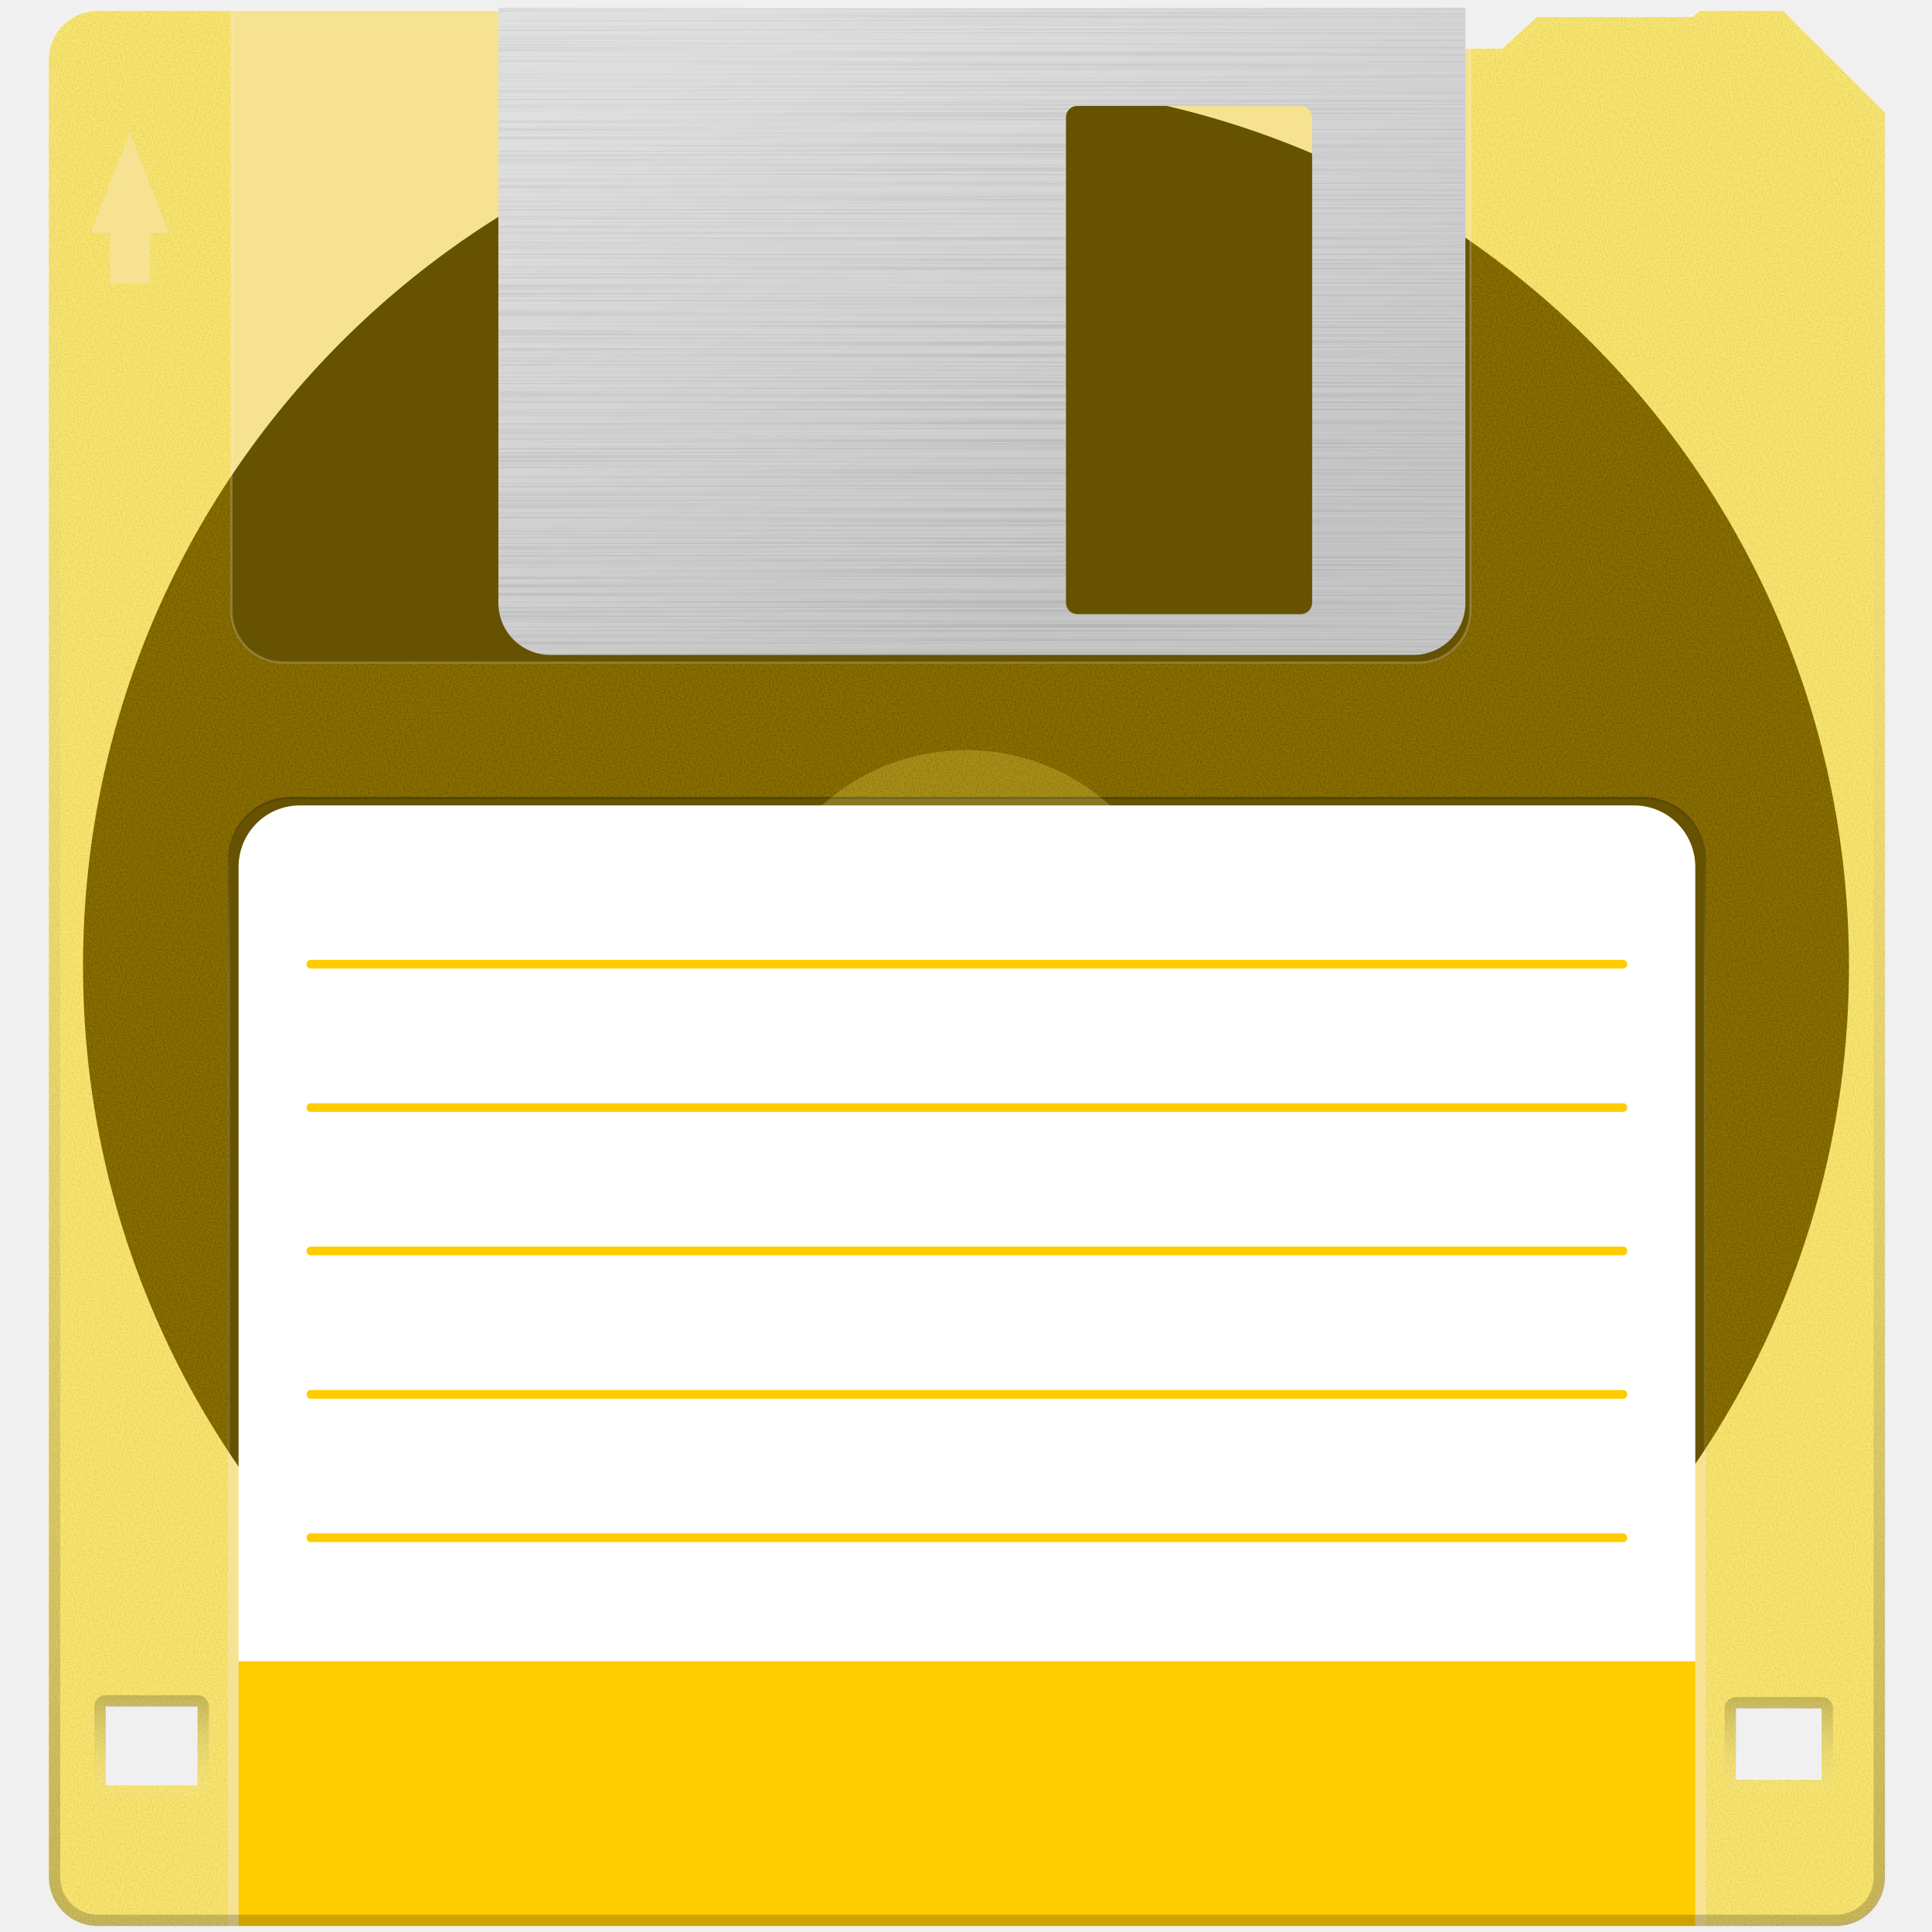
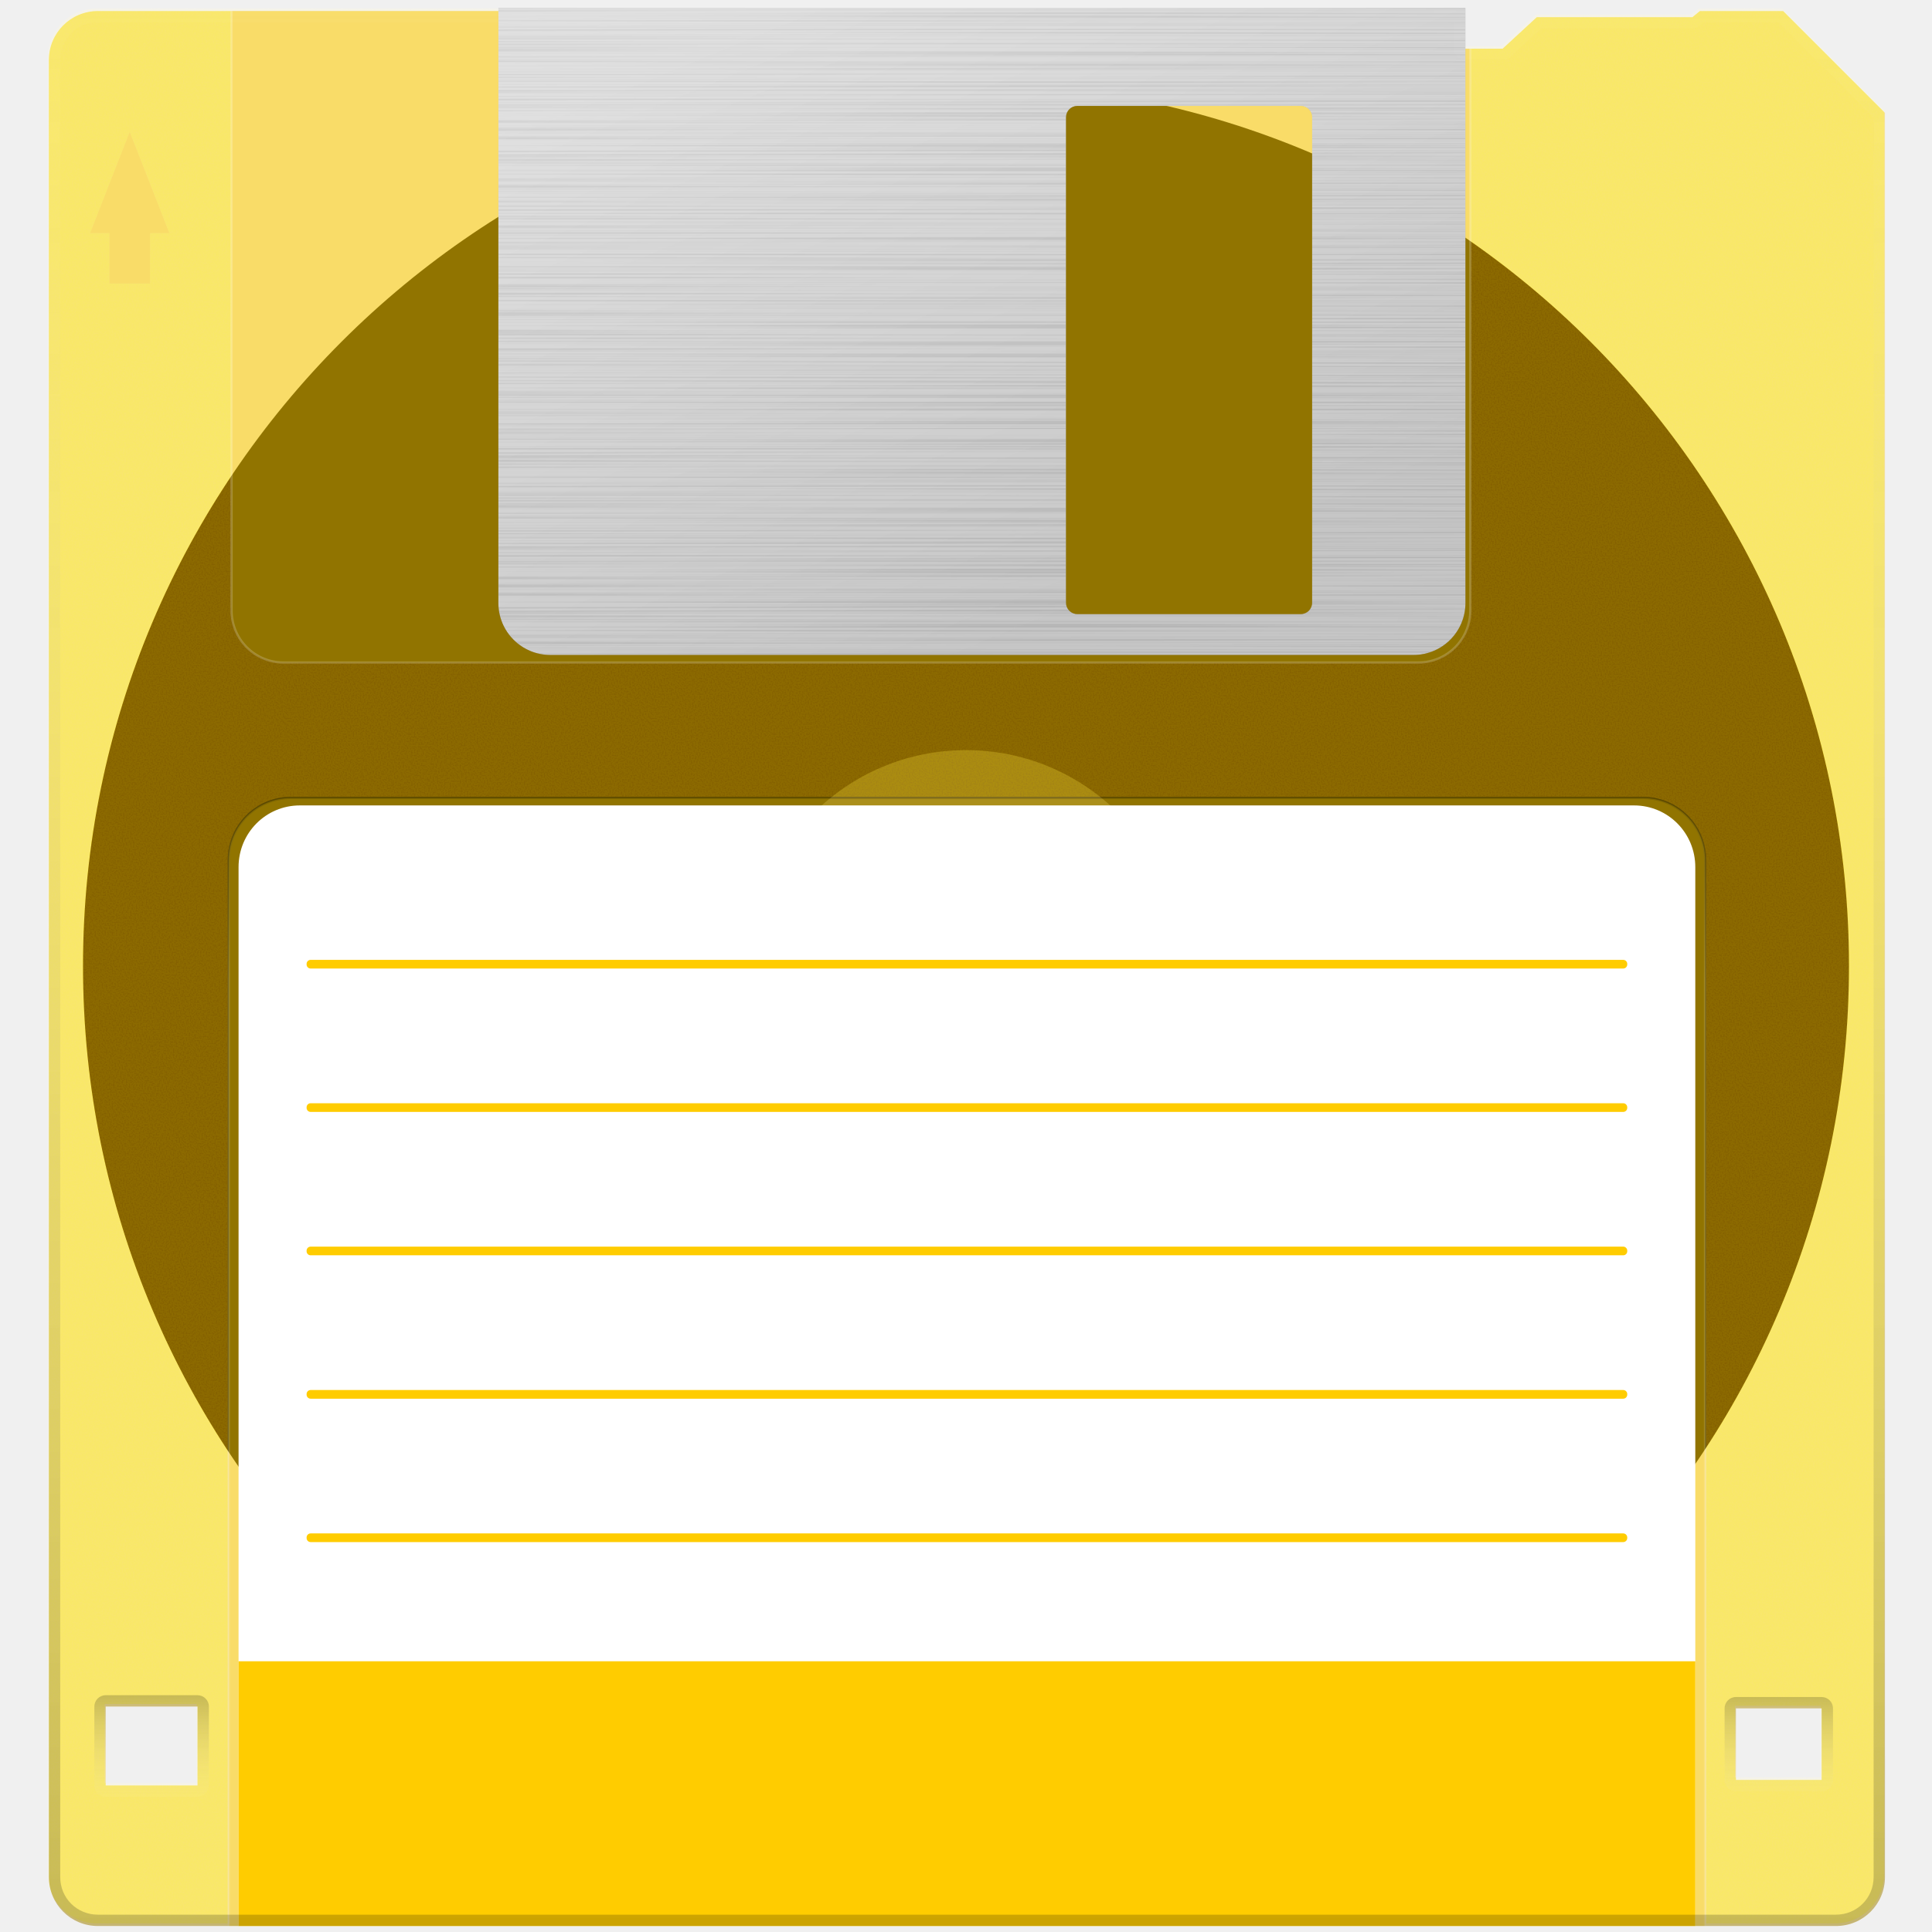
<svg xmlns="http://www.w3.org/2000/svg" xmlns:xlink="http://www.w3.org/1999/xlink" width="512" height="512" viewBox="0 0 135.467 135.467" version="1.1" id="svg5" xml:space="preserve">
  <defs id="defs2">
    <linearGradient id="linearGradient6">
      <stop style="stop-color:#dbdbdb;stop-opacity:1;" offset="0" id="stop5" />
      <stop style="stop-color:#c2c2c2;stop-opacity:1;" offset="1" id="stop6" />
    </linearGradient>
    <linearGradient id="linearGradient1">
      <stop style="stop-color:#aa00ff;stop-opacity:1;" offset="0.95" id="stop1" />
      <stop style="stop-color:#6c00a3;stop-opacity:1;" offset="1" id="stop2" />
    </linearGradient>
    <linearGradient id="linearGradient14">
      <stop style="stop-color:#000000;stop-opacity:1;" offset="0" id="stop14" />
      <stop style="stop-color:#ffffff;stop-opacity:1;" offset="0.14" id="stop19" />
    </linearGradient>
    <linearGradient id="linearGradient18">
      <stop style="stop-color:#ffffff;stop-opacity:0.2;" offset="0" id="stop18" />
      <stop style="stop-color:#000000;stop-opacity:1;" offset="1" id="stop17" />
    </linearGradient>
    <linearGradient id="linearGradient15">
      <stop style="stop-color:#000000;stop-opacity:1;" offset="0" id="stop15" />
      <stop style="stop-color:#ffffff;stop-opacity:0.1;" offset="1" id="stop16" />
    </linearGradient>
    <linearGradient id="linearGradient3">
      <stop style="stop-color:#ececec;stop-opacity:1;" offset="0" id="stop3" />
      <stop style="stop-color:#c2c2c2;stop-opacity:1;" offset="1" id="stop4" />
    </linearGradient>
    <linearGradient xlink:href="#linearGradient6" id="linearGradient4" x1="54.362" y1="1.117" x2="72.248" y2="44.75" gradientUnits="userSpaceOnUse" gradientTransform="translate(-0.342078)" />
    <linearGradient xlink:href="#linearGradient3" id="linearGradient5" gradientUnits="userSpaceOnUse" x1="54.362" y1="1.117" x2="72.248" y2="44.75" gradientTransform="translate(-0.342078)" />
    <filter style="color-interpolation-filters:sRGB;" id="filter6" x="0" y="0" width="1" height="1">
      <feTurbulence type="fractalNoise" baseFrequency="0.02 8" numOctaves="1" seed="9" result="turbulence" id="feTurbulence5" />
      <feComposite in="SourceGraphic" in2="turbulence" operator="in" result="composite1" id="feComposite5" />
      <feColorMatrix values="1 0 0 0 0 0 1 0 0 0 0 0 1 0 0 0 0 0 3.4 -1 " result="color" id="feColorMatrix5" />
      <feFlood flood-opacity="1" flood-color="rgb(0,0,0)" result="flood" id="feFlood5" />
      <feMerge result="merge" id="feMerge6">
        <feMergeNode in="flood" id="feMergeNode5" />
        <feMergeNode in="color" id="feMergeNode6" />
      </feMerge>
      <feComposite in2="SourceGraphic" operator="in" result="composite2" id="feComposite6" />
    </filter>
    <linearGradient xlink:href="#linearGradient15" id="linearGradient16" x1="231.679" y1="114.383" x2="231.679" y2="-21.475" gradientUnits="userSpaceOnUse" gradientTransform="translate(-163.8803,21.457)" />
    <linearGradient xlink:href="#linearGradient18" id="linearGradient17" gradientUnits="userSpaceOnUse" x1="231.679" y1="104.529" x2="231.679" y2="97.408" gradientTransform="translate(-163.8803,21.457)" />
    <filter style="color-interpolation-filters:sRGB;" id="filter8" x="0" y="0" width="1" height="1">
      <feTurbulence type="fractalNoise" baseFrequency="8 8" numOctaves="1" seed="9" result="turbulence" id="feTurbulence6" />
      <feComposite in="SourceGraphic" in2="turbulence" operator="in" result="composite1" id="feComposite7" />
      <feColorMatrix values="1 0 0 0 0 0 1 0 0 0 0 0 1 0 0 0 0 0 3.4 -1 " result="color" id="feColorMatrix7" />
      <feFlood flood-opacity="1" flood-color="rgb(0,0,0)" result="flood" id="feFlood7" />
      <feMerge result="merge" id="feMerge8">
        <feMergeNode in="flood" id="feMergeNode7" />
        <feMergeNode in="color" id="feMergeNode8" />
      </feMerge>
      <feComposite in2="SourceGraphic" operator="in" result="composite2" id="feComposite8" />
    </filter>
    <linearGradient xlink:href="#linearGradient14" id="linearGradient19" x1="67.799" y1="55.873" x2="67.799" y2="147.331" gradientUnits="userSpaceOnUse" />
    <linearGradient xlink:href="#linearGradient1" id="linearGradient2" x1="67.798" y1="116.484" x2="67.798" y2="135.046" gradientUnits="userSpaceOnUse" />
    <filter style="color-interpolation-filters:sRGB;" id="filter20" x="0" y="0" width="1" height="1">
      <feTurbulence type="fractalNoise" baseFrequency="10 10" numOctaves="1" seed="9" result="turbulence" id="feTurbulence19" />
      <feComposite in="SourceGraphic" in2="turbulence" operator="in" result="composite1" id="feComposite19" />
      <feColorMatrix values="1 0 0 0 0 0 1 0 0 0 0 0 1 0 0 0 0 0 3.4 -1 " result="color" id="feColorMatrix19" />
-       <feFlood flood-opacity="1" flood-color="rgb(255,255,0)" result="flood" id="feFlood19" />
+       <feFlood flood-opacity="0.81" flood-color="rgb(255,187,0)" result="flood" id="feFlood19" />
      <feMerge result="merge" id="feMerge20">
        <feMergeNode in="flood" id="feMergeNode19" />
        <feMergeNode in="color" id="feMergeNode20" />
      </feMerge>
      <feComposite in2="SourceGraphic" operator="in" result="composite2" id="feComposite20" />
    </filter>
  </defs>
+   <rect style="display:none;opacity:1;fill:#000000;fill-opacity:1;stroke-width:1.587;stroke-linecap:round;stroke-linejoin:round;stroke-miterlimit:12;paint-order:markers stroke fill" id="rect3" width="840.215" height="523.093" x="-352.309" y="-195.479" />
  <g id="layer3" style="display:inline">
    <circle style="display:inline;fill:#000000;stroke-width:1.587;stroke-linecap:round;stroke-linejoin:round;stroke-miterlimit:12;paint-order:markers stroke fill" id="path7" cx="67.733" cy="67.733" r="61.912" />
    <circle style="display:inline;opacity:0.24;fill:#ffffff;fill-opacity:1;stroke-width:1.588;stroke-linecap:round;stroke-linejoin:round;stroke-miterlimit:12;paint-order:markers stroke fill" id="path8" cx="67.733" cy="67.733" r="15.136" />
  </g>
  <g id="layer1" style="display:none">
    <path id="rect1" style="display:inline;opacity:0.4;fill:#8000ff;fill-opacity:1;stroke-width:1.587;stroke-linecap:round;stroke-linejoin:round;stroke-miterlimit:12;paint-order:markers stroke fill" d="m 6.864,0.776 c -1.903,0 -3.435,1.532 -3.435,3.435 V 131.611 c 0,1.903 1.532,3.435 3.435,3.435 H 128.733 c 1.903,0 3.435,-1.532 3.435,-3.435 V 7.915 l -7.139,-7.139 h -5.836 l -0.526,0.431 h -2.755 -2.755 -5.401 l -2.392,2.207 h -2.796 l 0.003,-2.638 z M 7.41,119.659 h 6.443 v 5.533 H 7.41 Z m 114.308,0.127 h 6.012 v 5.021 h -6.012 z" />
-     <path id="path5" style="display:none;opacity:0.14;fill:#7500ff;fill-opacity:1;stroke-width:1.587;stroke-linecap:round;stroke-linejoin:round;stroke-miterlimit:12;paint-order:markers stroke fill;filter:url(#filter8)" d="m 6.864,0.776 c -1.903,0 -3.435,1.532 -3.435,3.435 V 131.611 c 0,1.903 1.532,3.435 3.435,3.435 H 128.733 c 1.903,0 3.435,-1.532 3.435,-3.435 V 7.915 l -7.139,-7.139 h -5.836 l -0.527,0.431 h -2.755 -2.755 -5.401 l -2.393,2.207 h -2.267 V 42.801 c 0,2.024 -1.629,3.653 -3.653,3.653 h -79.554 c -2.024,0 -3.653,-1.629 -3.653,-3.653 V 0.776 Z m 96.232,2.638 0.003,-2.638 h -0.003 z M 7.41,119.659 h 6.443 v 5.533 H 7.41 Z m 114.308,0.127 h 6.012 v 5.021 h -6.012 z" />
+     <path id="path5" style="display:inline;opacity:0.14;fill:#7500ff;fill-opacity:1;stroke-width:1.587;stroke-linecap:round;stroke-linejoin:round;stroke-miterlimit:12;paint-order:markers stroke fill;filter:url(#filter8)" d="m 6.864,0.776 c -1.903,0 -3.435,1.532 -3.435,3.435 V 131.611 c 0,1.903 1.532,3.435 3.435,3.435 H 16.046 V 60.305 c 0,-2.412 1.942,-4.353 4.353,-4.353 h 94.799 c 2.412,0 4.353,1.941 4.353,4.353 v 74.741 h 9.182 c 1.903,0 3.435,-1.532 3.435,-3.435 V 7.915 l -7.139,-7.139 h -5.836 l -0.527,0.431 h -2.755 -2.755 -5.401 l -2.393,2.207 h -2.267 V 42.801 c 0,2.024 -1.629,3.653 -3.653,3.653 h -79.554 c -2.024,0 -3.653,-1.629 -3.653,-3.653 V 0.776 Z m 96.232,2.638 0.003,-2.638 h -0.003 z M 9.097,9.251 11.871,16.347 h -1.352 v 3.538 H 7.674 V 16.347 H 6.322 Z M 7.41,119.659 h 6.443 v 5.533 H 7.41 Z m 114.308,0.127 h 6.012 v 5.021 h -6.012 z" />
+     <path id="path18" style="display:inline;opacity:0.28;fill:#8900ff;fill-opacity:1;stroke:none;stroke-width:1.587;stroke-linecap:round;stroke-linejoin:round;stroke-miterlimit:12;paint-order:markers stroke fill" d="m 9.096,9.25 -2.775,7.096 h 1.353 v 3.537 h 2.844 v -3.537 h 1.353 z" />
+     <path style="baseline-shift:baseline;display:inline;overflow:visible;opacity:0.28;vector-effect:none;fill:#8900ff;fill-opacity:1;stroke-linecap:round;stroke-linejoin:round;stroke-miterlimit:12;paint-order:markers stroke fill;enable-background:accumulate;stop-color:#000000" d="M 16.046,135.046 V 60.306 c 0,-2.412 1.941,-4.353 4.353,-4.353 h 94.799 c 2.412,0 4.353,1.941 4.353,4.353 v 74.74 z" id="path19" />
+     <path id="path20" style="display:inline;opacity:0.28;fill:#8900ff;fill-opacity:1;stroke:none;stroke-width:1.587;stroke-linecap:round;stroke-linejoin:round;stroke-miterlimit:12;paint-order:markers stroke fill" d="M 16.236,0.776 V 42.801 c 0,2.024 1.629,3.653 3.653,3.653 h 79.554 c 2.024,0 3.653,-1.629 3.653,-3.653 V 3.414 h -0.582 V 0.776 Z" />
    <g id="g7" style="display:inline">
      <path id="path6" style="opacity:1;fill:#ffffff;stroke:none;stroke-width:1.587;stroke-linecap:round;stroke-linejoin:round;stroke-miterlimit:12;paint-order:markers stroke fill" d="M 16.727,135.046 V 60.798 c 0,-2.396 1.916,-4.324 4.296,-4.324 h 93.551 c 2.38,0 4.296,1.929 4.296,4.324 v 74.248 z" />
      <rect style="opacity:1;fill:#69009a;fill-opacity:1;stroke:none;stroke-width:1.587;stroke-linecap:round;stroke-linejoin:round;stroke-miterlimit:12;paint-order:markers stroke fill" id="rect6" width="92.6" height="0.608" x="21.498" y="67.303" ry="0.283" />
      <rect style="opacity:1;fill:#69009a;fill-opacity:1;stroke:none;stroke-width:1.587;stroke-linecap:round;stroke-linejoin:round;stroke-miterlimit:12;paint-order:markers stroke fill" id="rect7" width="92.6" height="0.608" x="21.498" y="77.357" ry="0.283" />
      <rect style="opacity:1;fill:#69009a;fill-opacity:1;stroke:none;stroke-width:1.587;stroke-linecap:round;stroke-linejoin:round;stroke-miterlimit:12;paint-order:markers stroke fill" id="rect8" width="92.6" height="0.608" x="21.498" y="87.411" ry="0.283" />
      <rect style="opacity:1;fill:#69009a;fill-opacity:1;stroke:none;stroke-width:1.587;stroke-linecap:round;stroke-linejoin:round;stroke-miterlimit:12;paint-order:markers stroke fill" id="rect9" width="92.6" height="0.608" x="21.498" y="97.465" ry="0.283" />
      <rect style="opacity:1;fill:#69009a;fill-opacity:1;stroke:none;stroke-width:1.587;stroke-linecap:round;stroke-linejoin:round;stroke-miterlimit:12;paint-order:markers stroke fill" id="rect10" width="92.6" height="0.608" x="21.498" y="107.519" ry="0.283" />
      <path id="path11" style="display:inline;opacity:1;fill:url(#linearGradient2);fill-opacity:1;stroke:none;stroke-width:1.587;stroke-linecap:round;stroke-linejoin:round;stroke-miterlimit:12;paint-order:markers stroke fill" d="M 16.727,135.046 V 116.484 H 118.87 v 18.562 H 93.334 67.798 42.263 Z" />
    </g>
  </g>
-   <g id="g16">
+   <g id="g16" style="display:inline">
    <path id="path2" style="display:inline;opacity:0.4;fill:#ffcc00;fill-opacity:1;stroke-width:1.587;stroke-linecap:round;stroke-linejoin:round;stroke-miterlimit:12;paint-order:markers stroke fill" d="m 6.864,0.776 c -1.903,0 -3.435,1.532 -3.435,3.435 V 131.611 c 0,1.903 1.532,3.435 3.435,3.435 H 128.733 c 1.903,0 3.435,-1.532 3.435,-3.435 V 7.915 l -7.139,-7.139 h -5.836 l -0.526,0.431 h -2.755 -2.755 -5.401 l -2.392,2.207 h -2.796 l 0.003,-2.638 z M 7.41,119.659 h 6.443 v 5.533 H 7.41 Z m 114.308,0.127 h 6.012 v 5.021 h -6.012 z" />
-     <path id="path9" style="display:inline;opacity:0.08;fill:#ffbf00;fill-opacity:1;stroke-width:1.587;stroke-linecap:round;stroke-linejoin:round;stroke-miterlimit:12;paint-order:markers stroke fill;filter:url(#filter8)" d="m 6.864,0.776 c -1.903,0 -3.435,1.532 -3.435,3.435 V 131.611 c 0,1.903 1.532,3.435 3.435,3.435 H 16.046 V 60.305 c 0,-2.412 1.942,-4.353 4.353,-4.353 h 94.799 c 2.412,0 4.353,1.941 4.353,4.353 v 74.741 h 9.182 c 1.903,0 3.435,-1.532 3.435,-3.435 V 7.915 l -7.139,-7.139 h -5.836 l -0.527,0.431 h -2.755 -2.755 -5.401 l -2.393,2.207 h -2.267 V 42.801 c 0,2.024 -1.629,3.653 -3.653,3.653 h -79.554 c -2.024,0 -3.653,-1.629 -3.653,-3.653 V 0.776 Z m 96.232,2.638 0.003,-2.638 h -0.003 z M 9.097,9.251 11.871,16.347 h -1.352 v 3.538 H 7.674 V 16.347 H 6.322 Z M 7.41,119.659 h 6.443 v 5.533 H 7.41 Z m 114.308,0.127 h 6.012 v 5.021 h -6.012 z" />
-     <path id="path17" style="display:inline;opacity:0.4;mix-blend-mode:soft-light;fill:#ffcc00;fill-opacity:1;stroke-width:1.587;stroke-linecap:round;stroke-linejoin:round;stroke-miterlimit:12;paint-order:markers stroke fill;filter:url(#filter20)" d="m 6.799,0.598 c -1.903,0 -3.435,1.532 -3.435,3.435 V 131.434 c 0,1.903 1.532,3.434 3.435,3.434 H 15.967 V 60.305 c 0,-2.454 1.977,-4.432 4.431,-4.432 H 115.197 c 2.31,0 4.199,1.752 4.414,4.003 0.013,0.141 0.02,0.284 0.02,0.428 v 74.563 h 9.037 c 1.903,0 3.435,-1.531 3.435,-3.434 V 7.737 L 124.964,0.598 h -5.836 l -0.527,0.431 h -2.755 -2.755 -5.401 l -2.393,2.207 h -2.784 v 0.177 h 0.582 V 42.801 c 0,2.024 -1.629,3.653 -3.653,3.653 h -79.554 c -2.024,0 -3.653,-1.629 -3.653,-3.653 V 0.776 H 102.504 V 0.598 Z M 9.097,9.251 11.871,16.347 h -1.352 v 3.538 H 7.674 V 16.347 H 6.322 Z M 7.345,119.482 h 6.443 v 5.534 H 7.345 Z m 114.308,0.127 h 6.012 v 5.021 h -6.012 z" />
+     <path id="path9" style="display:none;opacity:0.08;fill:#ffbf00;fill-opacity:1;stroke-width:1.587;stroke-linecap:round;stroke-linejoin:round;stroke-miterlimit:12;paint-order:markers stroke fill;filter:url(#filter8)" d="m 6.864,0.776 c -1.903,0 -3.435,1.532 -3.435,3.435 V 131.611 c 0,1.903 1.532,3.435 3.435,3.435 H 16.046 V 60.305 c 0,-2.412 1.942,-4.353 4.353,-4.353 h 94.799 c 2.412,0 4.353,1.941 4.353,4.353 v 74.741 h 9.182 c 1.903,0 3.435,-1.532 3.435,-3.435 V 7.915 l -7.139,-7.139 h -5.836 l -0.527,0.431 h -2.755 -2.755 -5.401 l -2.393,2.207 h -2.267 V 42.801 c 0,2.024 -1.629,3.653 -3.653,3.653 h -79.554 c -2.024,0 -3.653,-1.629 -3.653,-3.653 V 0.776 Z m 96.232,2.638 0.003,-2.638 h -0.003 z M 9.097,9.251 11.871,16.347 h -1.352 v 3.538 H 7.674 V 16.347 H 6.322 Z M 7.41,119.659 h 6.443 v 5.533 H 7.41 Z m 114.308,0.127 h 6.012 v 5.021 h -6.012 z" />
+     <path id="path17" style="display:inline;opacity:0.64;mix-blend-mode:soft-light;fill:#ffcc00;fill-opacity:1;stroke-width:1.587;stroke-linecap:round;stroke-linejoin:round;stroke-miterlimit:12;paint-order:markers stroke fill;filter:url(#filter20)" d="m 6.799,0.598 c -1.903,0 -3.435,1.532 -3.435,3.435 V 131.434 c 0,1.903 1.532,3.434 3.435,3.434 H 15.967 V 60.305 c 0,-2.454 1.977,-4.432 4.431,-4.432 H 115.197 c 2.31,0 4.199,1.752 4.414,4.003 0.013,0.141 0.02,0.284 0.02,0.428 v 74.563 h 9.037 c 1.903,0 3.435,-1.531 3.435,-3.434 V 7.737 L 124.964,0.598 h -5.836 l -0.527,0.431 h -2.755 -2.755 -5.401 l -2.393,2.207 h -2.784 v 0.177 h 0.582 V 42.801 c 0,2.024 -1.629,3.653 -3.653,3.653 h -79.554 c -2.024,0 -3.653,-1.629 -3.653,-3.653 V 0.776 H 102.504 V 0.598 Z M 9.097,9.251 11.871,16.347 h -1.352 v 3.538 H 7.674 V 16.347 H 6.322 Z M 7.345,119.482 h 6.443 v 5.534 H 7.345 Z m 114.308,0.127 h 6.012 v 5.021 h -6.012 z" />
+     <path id="path1" style="display:inline;opacity:0.28;fill:#ffcc00;fill-opacity:1;stroke:none;stroke-width:1.587;stroke-linecap:round;stroke-linejoin:round;stroke-miterlimit:12;paint-order:markers stroke fill" d="m 9.096,9.25 -2.775,7.096 h 1.353 v 3.537 h 2.844 v -3.537 h 1.353 z" />
+     <path style="baseline-shift:baseline;display:inline;overflow:visible;opacity:0.28;vector-effect:none;fill:#ffcc00;fill-opacity:1;stroke-linecap:round;stroke-linejoin:round;stroke-miterlimit:12;paint-order:markers stroke fill;enable-background:accumulate;stop-color:#000000" d="M 16.046,135.046 V 60.306 c 0,-2.412 1.941,-4.353 4.353,-4.353 h 94.799 c 2.412,0 4.353,1.941 4.353,4.353 v 74.74 z" id="path14" />
+     <path id="rect2" style="display:inline;opacity:0.28;fill:#ffcc00;fill-opacity:1;stroke:none;stroke-width:1.587;stroke-linecap:round;stroke-linejoin:round;stroke-miterlimit:12;paint-order:markers stroke fill" d="M 16.236,0.776 V 42.801 c 0,2.024 1.629,3.653 3.653,3.653 h 79.554 c 2.024,0 3.653,-1.629 3.653,-3.653 V 3.414 h -0.582 V 0.776 Z" />
    <g id="g15" style="display:inline">
      <path id="path10" style="display:inline;opacity:1;fill:#ffffff;stroke:none;stroke-width:1.587;stroke-linecap:round;stroke-linejoin:round;stroke-miterlimit:12;paint-order:markers stroke fill" d="M 16.727,135.046 V 60.798 c 0,-2.396 1.916,-4.324 4.296,-4.324 h 93.551 c 2.38,0 4.296,1.929 4.296,4.324 v 74.248 z" />
      <rect style="opacity:1;fill:#ffcc00;fill-opacity:1;stroke:none;stroke-width:1.587;stroke-linecap:round;stroke-linejoin:round;stroke-miterlimit:12;paint-order:markers stroke fill" id="rect11" width="92.6" height="0.608" x="21.498" y="67.303" ry="0.283" />
      <rect style="opacity:1;fill:#ffcc00;fill-opacity:1;stroke:none;stroke-width:1.587;stroke-linecap:round;stroke-linejoin:round;stroke-miterlimit:12;paint-order:markers stroke fill" id="rect12" width="92.6" height="0.608" x="21.498" y="77.357" ry="0.283" />
      <rect style="opacity:1;fill:#ffcc00;fill-opacity:1;stroke:none;stroke-width:1.587;stroke-linecap:round;stroke-linejoin:round;stroke-miterlimit:12;paint-order:markers stroke fill" id="rect13" width="92.6" height="0.608" x="21.498" y="87.411" ry="0.283" />
      <rect style="opacity:1;fill:#ffcc00;fill-opacity:1;stroke:none;stroke-width:1.587;stroke-linecap:round;stroke-linejoin:round;stroke-miterlimit:12;paint-order:markers stroke fill" id="rect14" width="92.6" height="0.608" x="21.498" y="97.465" ry="0.283" />
      <rect style="opacity:1;fill:#ffcc00;fill-opacity:1;stroke:none;stroke-width:1.587;stroke-linecap:round;stroke-linejoin:round;stroke-miterlimit:12;paint-order:markers stroke fill" id="rect15" width="92.6" height="0.608" x="21.498" y="107.519" ry="0.283" />
      <path id="path15" style="display:inline;opacity:1;fill:#ffcc00;fill-opacity:1;stroke:none;stroke-width:1.587;stroke-linecap:round;stroke-linejoin:round;stroke-miterlimit:12;paint-order:markers stroke fill" d="M 16.727,135.046 V 116.484 H 118.87 v 18.562 H 93.334 67.798 42.263 Z" />
    </g>
  </g>
  <g id="layer2" style="display:inline">
-     <path id="path1" style="display:none;opacity:0.18;fill:#000000;fill-opacity:1;stroke:none;stroke-width:1.587;stroke-linecap:round;stroke-linejoin:round;stroke-miterlimit:12;paint-order:markers stroke fill" d="m 9.096,9.25 -2.775,7.096 h 1.353 v 3.537 h 2.844 v -3.537 h 1.353 z" />
-     <path style="baseline-shift:baseline;display:none;overflow:visible;opacity:0.18;vector-effect:none;stroke-linecap:round;stroke-linejoin:round;stroke-miterlimit:12;paint-order:markers stroke fill;enable-background:accumulate;stop-color:#000000" d="M 16.046,135.046 V 60.306 c 0,-2.412 1.941,-4.353 4.353,-4.353 h 94.799 c 2.412,0 4.353,1.941 4.353,4.353 v 74.74 z" id="path14" />
-     <path id="rect2" style="display:none;opacity:0.18;fill:#000000;stroke:none;stroke-width:1.587;stroke-linecap:round;stroke-linejoin:round;stroke-miterlimit:12;paint-order:markers stroke fill" d="M 16.236,0.776 V 42.801 c 0,2.024 1.629,3.653 3.653,3.653 h 79.554 c 2.024,0 3.653,-1.629 3.653,-3.653 V 3.414 h -0.582 V 0.776 Z" />
    <path id="path12" style="baseline-shift:baseline;display:inline;overflow:visible;opacity:0.14;vector-effect:none;fill:url(#linearGradient19);stroke-linecap:round;stroke-linejoin:round;stroke-miterlimit:12;paint-order:markers stroke fill;enable-background:accumulate;stop-color:#000000" d="m 20.398,55.873 c -2.454,0 -4.431,1.978 -4.431,4.432 v 74.742 l 0.158,-0.001 V 60.305 c 0,-2.369 1.904,-4.274 4.273,-4.274 H 115.197 c 2.369,0 4.276,1.905 4.276,4.274 v 74.741 l 0.158,0.001 V 60.305 c 0,-2.454 -1.98,-4.432 -4.434,-4.432 z" />
    <path id="path16" clip-path="none" style="baseline-shift:baseline;display:inline;overflow:visible;opacity:0.2;vector-effect:none;fill:url(#linearGradient17);stroke-linecap:round;stroke-linejoin:round;stroke-miterlimit:12;paint-order:markers stroke fill;enable-background:accumulate;stop-color:#000000" d="m 7.411,118.865 c -0.439,-8.1e-4 -0.796,0.355 -0.795,0.795 v 5.534 c 6.1e-4,0.439 0.357,0.794 0.795,0.793 h 6.441 c 0.438,5.3e-4 0.794,-0.354 0.795,-0.793 v -5.534 c 5.3e-4,-0.439 -0.356,-0.795 -0.795,-0.795 z m 114.307,0.127 c -0.439,3.3e-4 -0.794,0.356 -0.793,0.795 v 5.02 c -5.3e-4,0.439 0.355,0.794 0.793,0.795 h 6.012 c 0.439,5.3e-4 0.795,-0.356 0.795,-0.795 V 119.787 c 5.3e-4,-0.439 -0.356,-0.795 -0.795,-0.795 z M 7.41,119.659 h 6.443 v 5.533 H 7.41 Z m 114.308,0.127 h 6.012 v 5.021 h -6.012 z" />
    <path id="path23" style="baseline-shift:baseline;display:inline;overflow:visible;opacity:0.2;vector-effect:none;fill:#ffffff;fill-opacity:1;stroke-linecap:round;stroke-linejoin:round;stroke-miterlimit:12;paint-order:markers stroke fill;enable-background:accumulate;stop-color:#000000" d="M 16.156,0.775 V 42.801 c 0,2.066 1.666,3.732 3.733,3.732 h 79.555 c 2.066,0 3.732,-1.666 3.732,-3.732 V 3.414 h -0.16 v 39.387 c 0,1.981 -1.591,3.574 -3.572,3.574 H 19.889 c -1.981,0 -3.574,-1.593 -3.574,-3.574 V 0.776 Z" />
    <path id="path3" style="display:inline;opacity:1;fill:url(#linearGradient4);stroke:none;stroke-width:1.587;stroke-linecap:round;stroke-linejoin:round;stroke-miterlimit:12;paint-order:markers stroke fill" d="M 34.944,0.551 V 42.272 c 0,2.024 1.629,3.653 3.653,3.653 h 60.504 c 2.024,0 3.653,-1.629 3.653,-3.653 V 0.551 Z M 75.541,7.426 h 15.666 c 0.44,0 0.795,0.354 0.795,0.795 V 42.264 c 0,0.44 -0.355,0.795 -0.795,0.795 H 75.541 c -0.44,0 -0.795,-0.355 -0.795,-0.795 V 8.221 c 0,-0.44 0.354,-0.795 0.795,-0.795 z" />
    <path id="path4" style="display:inline;opacity:0.28;mix-blend-mode:soft-light;fill:url(#linearGradient5);stroke:none;stroke-width:1.587;stroke-linecap:round;stroke-linejoin:round;stroke-miterlimit:12;paint-order:markers stroke fill;filter:url(#filter6)" d="M 34.944,0.551 V 42.272 c 0,2.024 1.629,3.653 3.653,3.653 H 99.1 c 2.024,0 3.653,-1.629 3.653,-3.653 V 0.551 Z M 75.541,7.426 h 15.666 c 0.44,0 0.795,0.354 0.795,0.795 V 42.264 c 0,0.44 -0.355,0.795 -0.795,0.795 H 75.541 c -0.44,0 -0.795,-0.355 -0.795,-0.795 V 8.221 c 0,-0.44 0.354,-0.795 0.795,-0.795 z" />
    <path id="path13" clip-path="none" style="baseline-shift:baseline;display:inline;overflow:visible;opacity:0.2;vector-effect:none;fill:url(#linearGradient16);stroke-linecap:round;stroke-linejoin:round;stroke-miterlimit:12;paint-order:markers stroke fill;enable-background:accumulate;stop-color:#000000" d="m 6.864,0.776 c -1.903,0 -3.435,1.532 -3.435,3.435 V 131.611 c 0,1.903 1.532,3.435 3.435,3.435 H 128.733 c 1.903,0 3.435,-1.532 3.435,-3.435 V 7.915 l -7.139,-7.139 h -5.836 l -0.527,0.431 h -2.755 -2.755 -5.401 l -2.393,2.207 h -2.609 l 0.003,-2.639 z m 0,0.795 H 101.961 l -0.002,1.844 c 6.1e-4,0.438 0.356,0.793 0.795,0.793 h 2.608 c 0.2,6.15e-4 0.392,-0.074 0.539,-0.209 l 2.164,-1.998 h 5.092 2.754 2.756 c 0.183,-3.2e-4 0.36,-0.064 0.502,-0.18 L 119.477,1.57 h 5.223 l 6.673,6.673 V 131.611 c 0,1.477 -1.164,2.641 -2.641,2.641 H 6.864 c -1.477,0 -2.641,-1.164 -2.641,-2.641 V 4.211 c 0,-1.477 1.164,-2.641 2.641,-2.641 z" />
  </g>
</svg>
